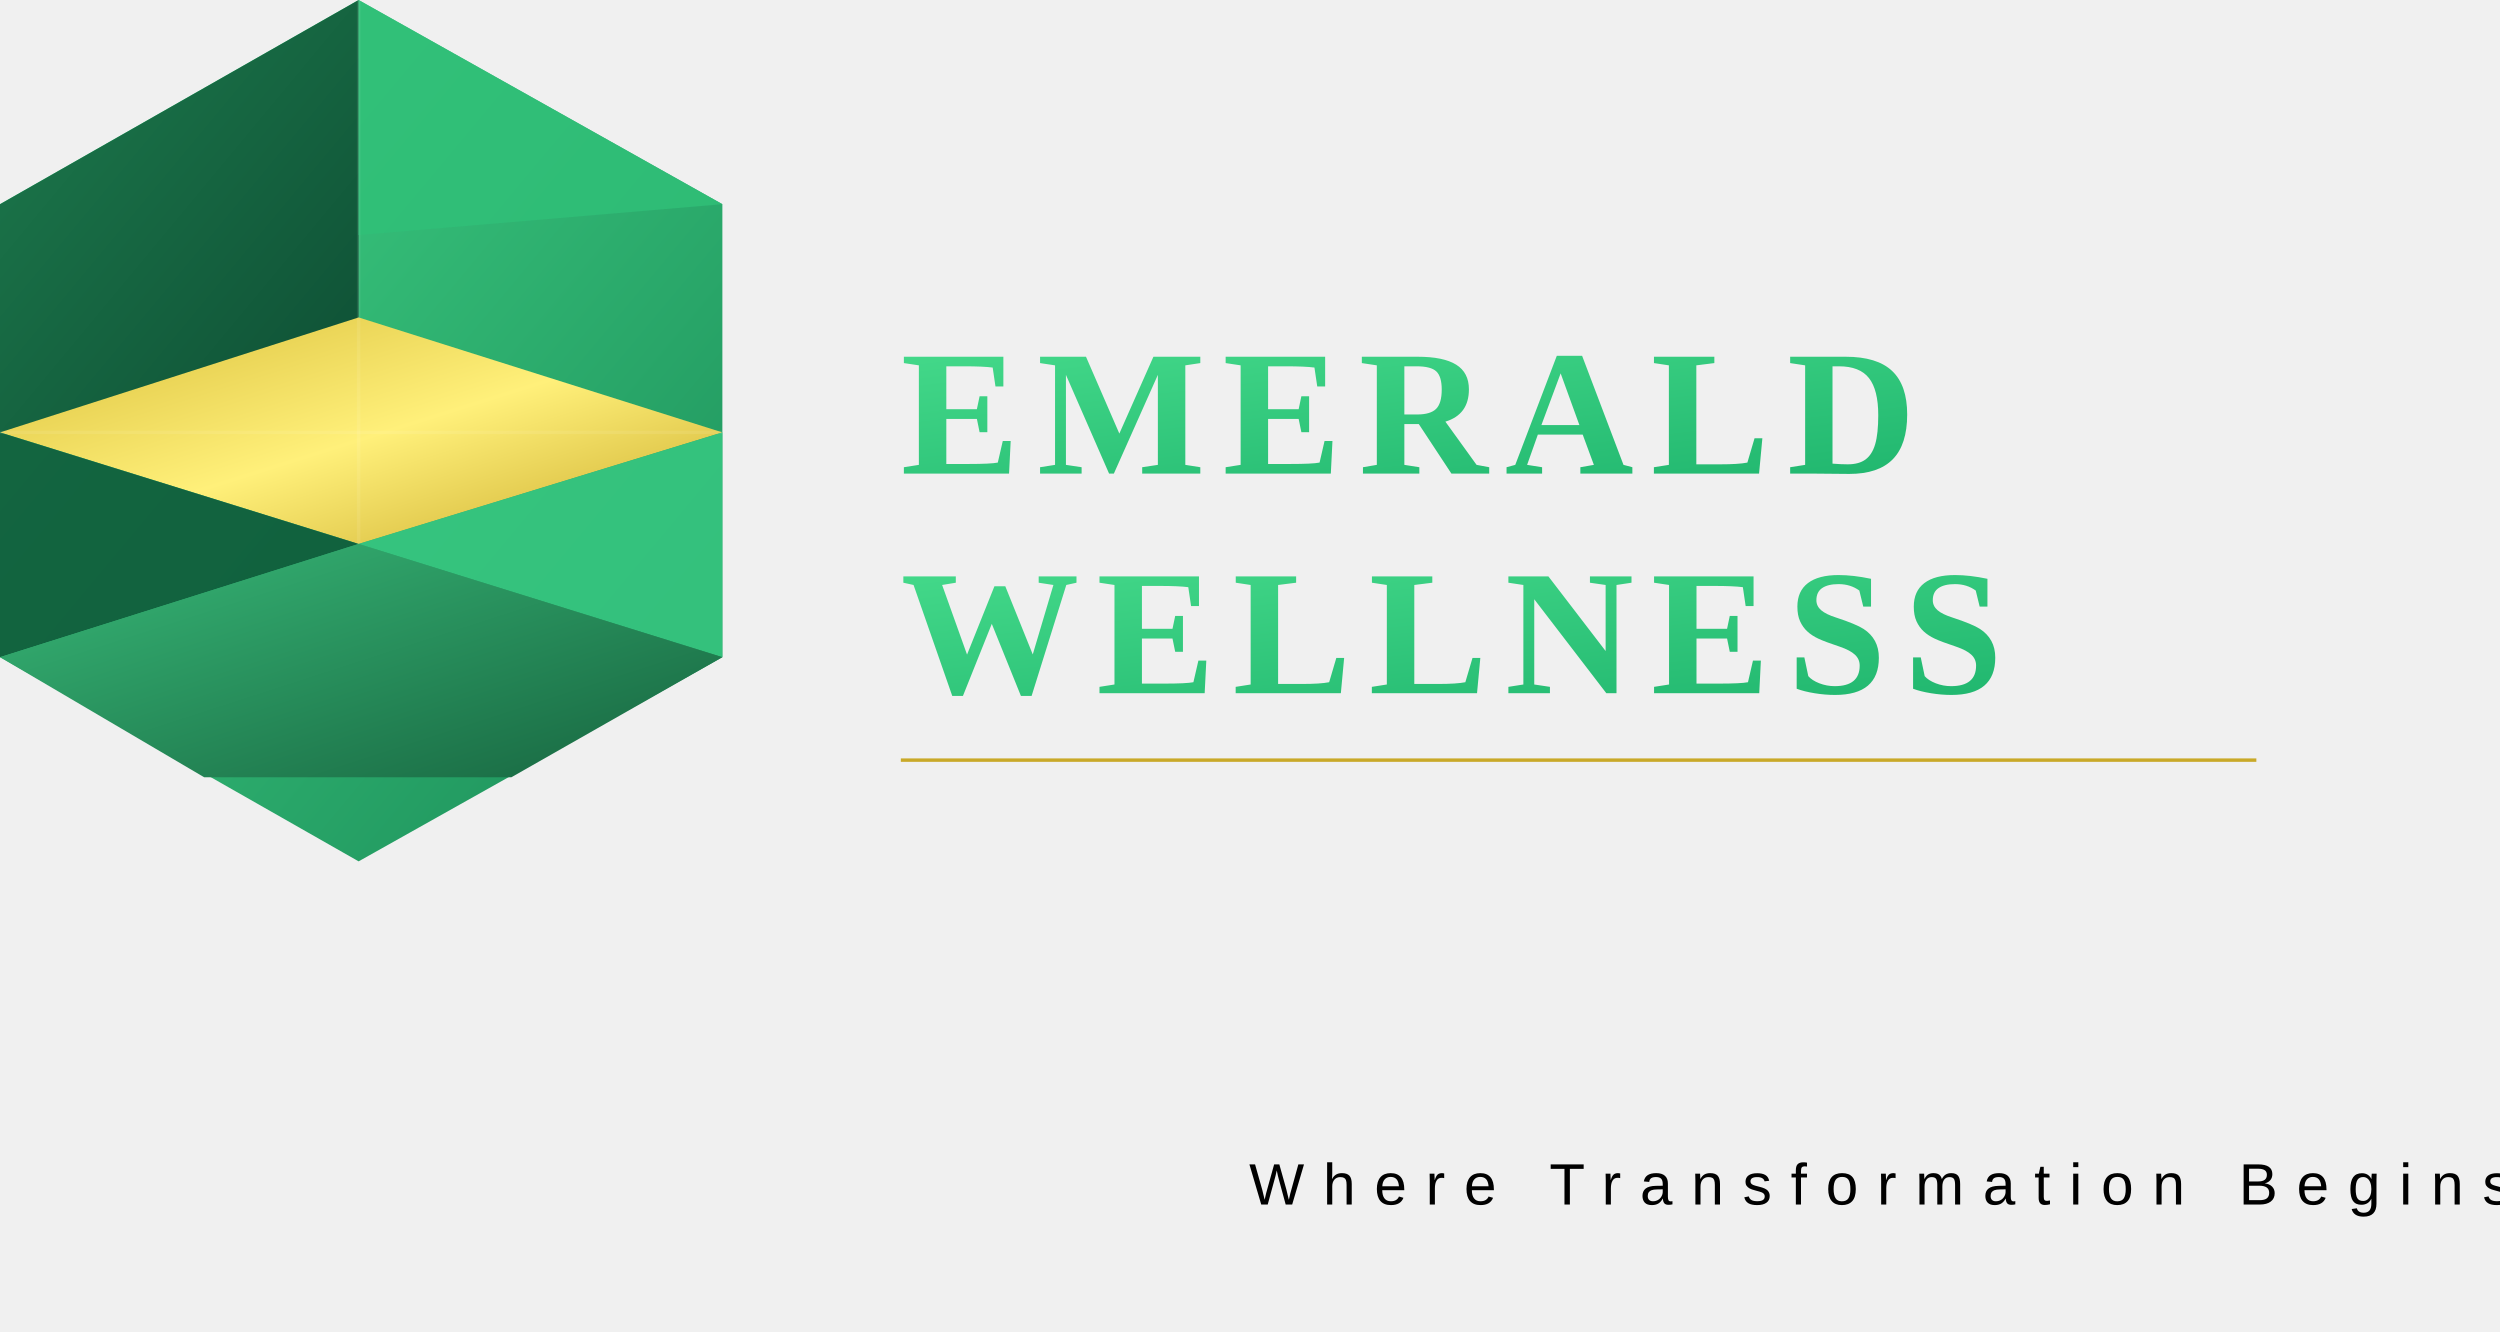
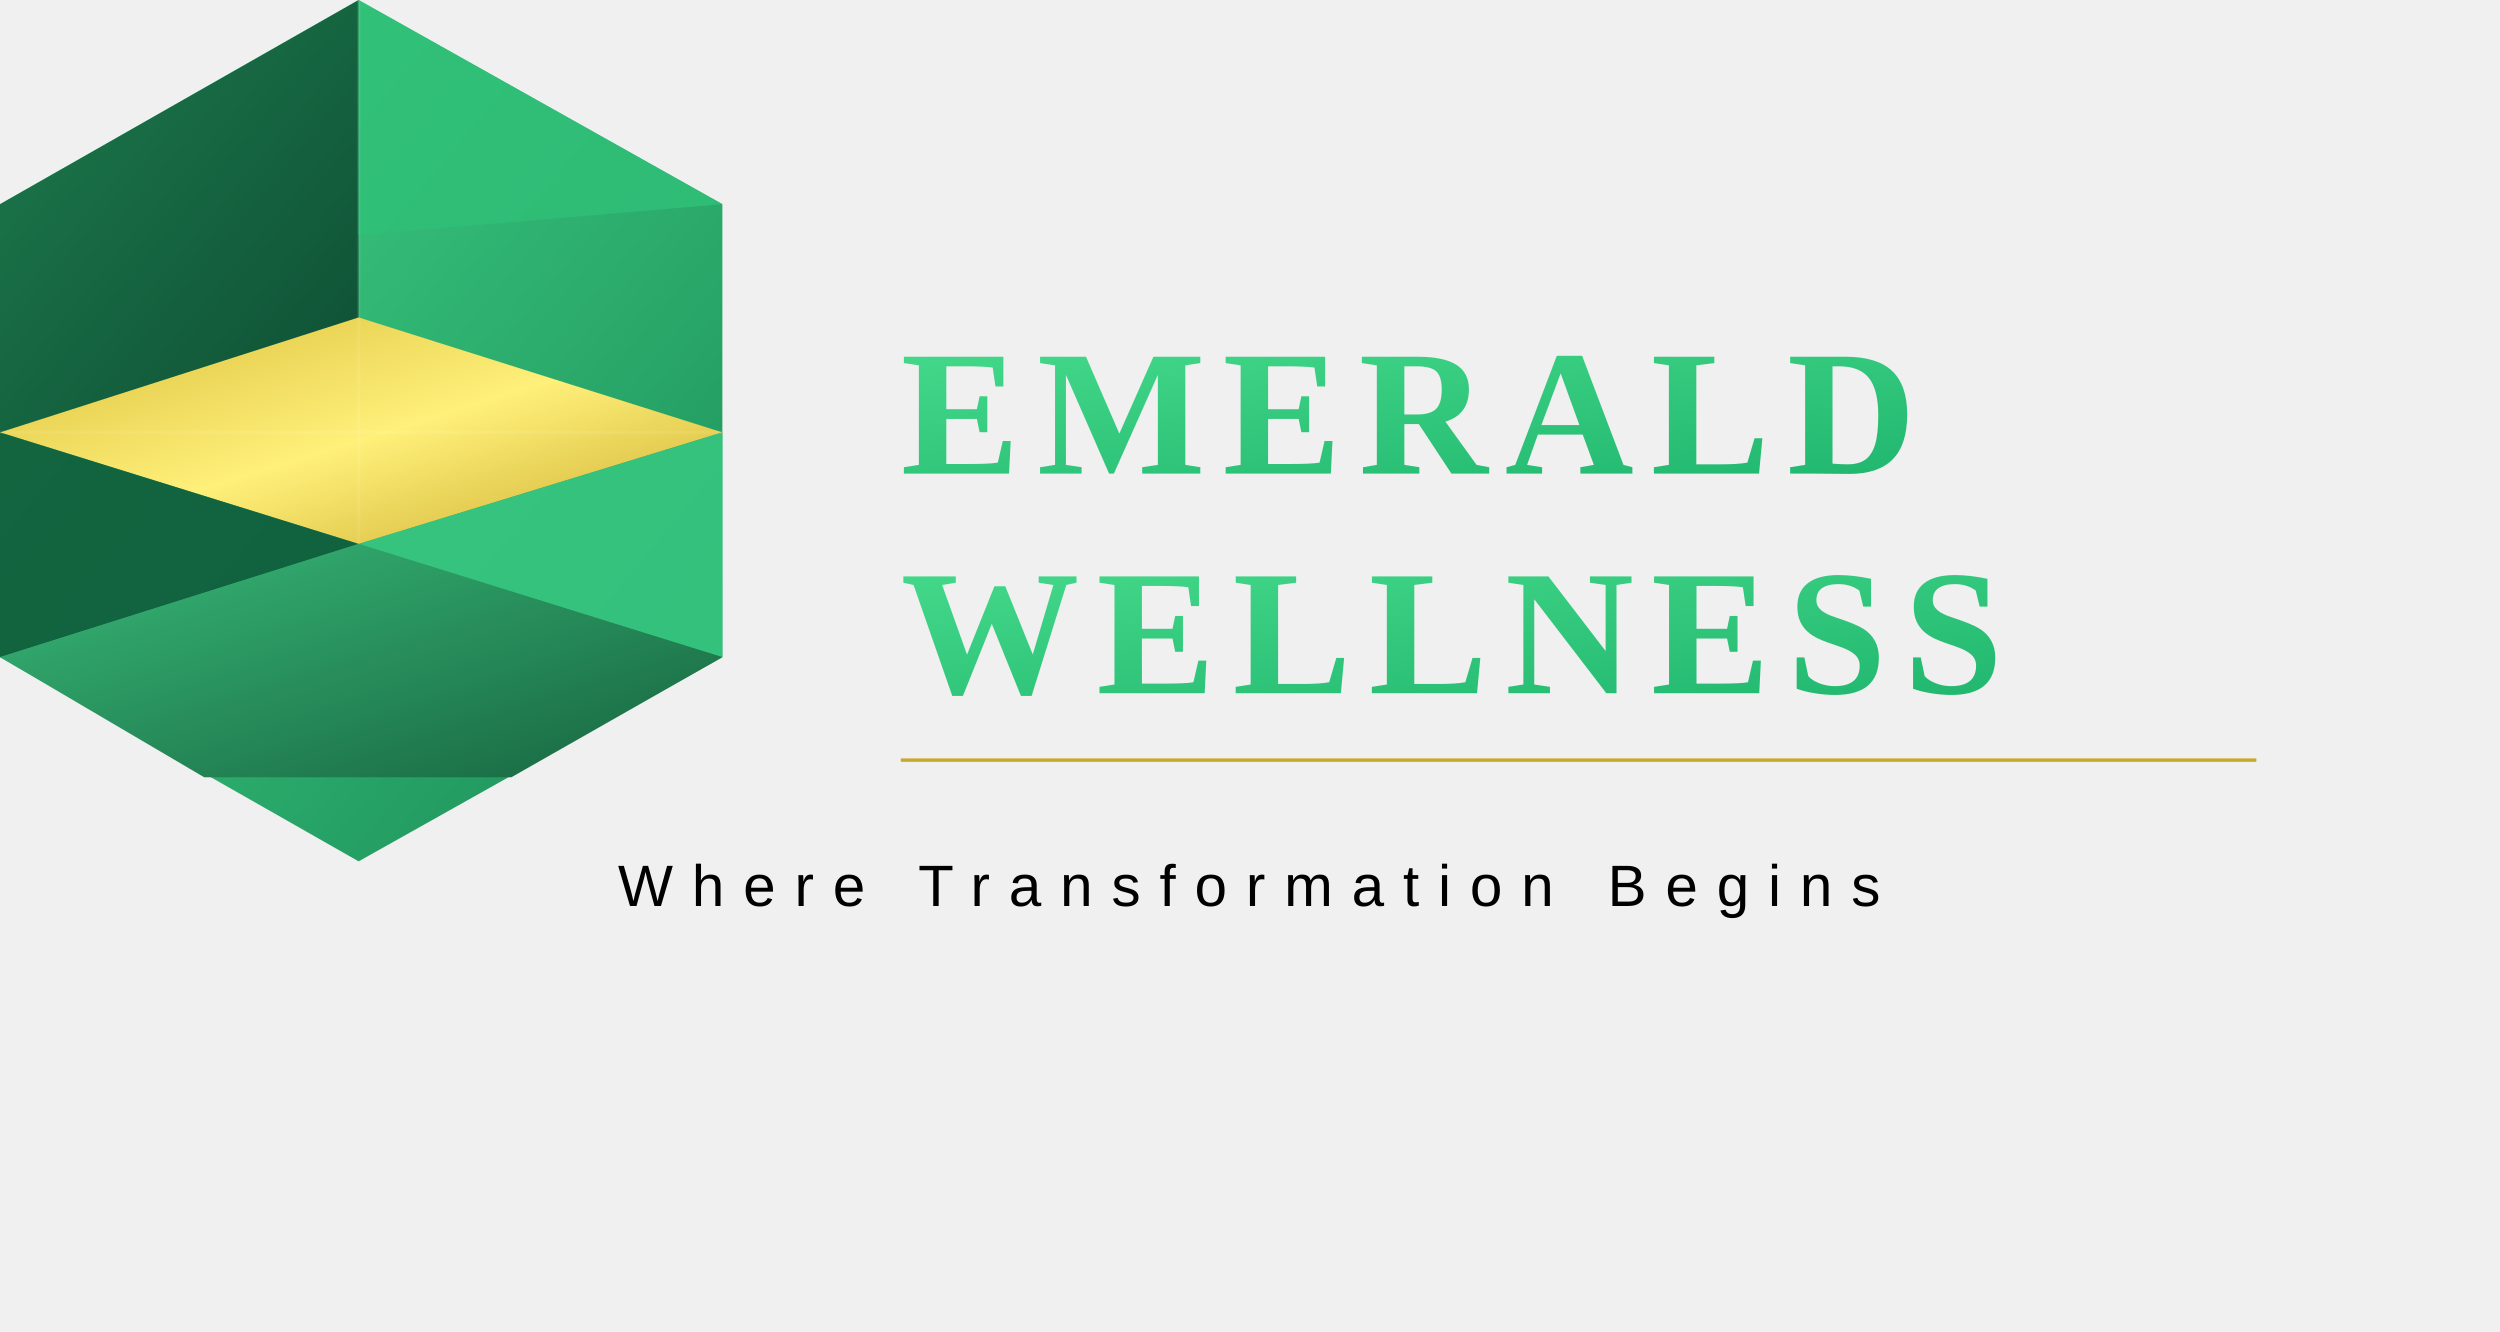
<svg xmlns="http://www.w3.org/2000/svg" viewBox="0 0 1457 776" role="img" aria-labelledby="title desc">
  <defs>
    <linearGradient id="emeraldLeft" x1="0" y1="0" x2="1" y2="1">
      <stop offset="0" stop-color="#1d7b4d" />
      <stop offset="1" stop-color="#0e4e34" />
    </linearGradient>
    <linearGradient id="emeraldRight" x1="0" y1="0" x2="1" y2="1">
      <stop offset="0" stop-color="#43d889" />
      <stop offset="1" stop-color="#1b8c58" />
    </linearGradient>
    <linearGradient id="emeraldBottom" x1="0" y1="0" x2="1" y2="1">
      <stop offset="0" stop-color="#38b978" />
      <stop offset="1" stop-color="#17643f" />
    </linearGradient>
    <linearGradient id="goldFacet" x1="0" y1="0" x2="1" y2="1">
      <stop offset="0" stop-color="#d8bd38" />
      <stop offset="0.52" stop-color="#fff07a" />
      <stop offset="1" stop-color="#c9a928" />
    </linearGradient>
    <linearGradient id="brandGreen" x1="0" y1="0" x2="1" y2="1">
      <stop offset="0" stop-color="#43d889" />
      <stop offset="1" stop-color="#21b76f" />
    </linearGradient>
  </defs>
  <g id="gem-mark">
    <polygon points="209,0 421,119 421,383 209,502 0,383 0,119" fill="url(#emeraldRight)" />
    <polygon points="0,119 209,0 209,252 0,252" fill="url(#emeraldLeft)" />
    <polygon points="209,0 421,119 209,137" fill="#2fbf78" opacity=".82" />
    <polygon points="0,252 209,185 421,252 209,317" fill="url(#goldFacet)" />
    <polygon points="0,252 209,317 0,383" fill="#0d5637" opacity=".86" />
    <polygon points="209,317 421,252 421,383" fill="#36c680" opacity=".88" />
    <polygon points="0,383 209,317 421,383 298,453 119,453" fill="url(#emeraldBottom)" />
    <path d="M209 0v317" stroke="#ffffff" stroke-opacity=".08" stroke-width="2" />
    <path d="M0 252h421" stroke="#ffffff" stroke-opacity=".08" stroke-width="2" />
  </g>
  <g id="wordmark">
    <text x="525" y="276" font-family="Georgia, 'Times New Roman', serif" font-size="104" font-weight="700" letter-spacing="10" fill="url(#brandGreen)">EMERALD</text>
    <text x="525" y="404" font-family="Georgia, 'Times New Roman', serif" font-size="104" font-weight="700" letter-spacing="10" fill="url(#brandGreen)">WELLNESS</text>
    <line x1="525" y1="443" x2="1315" y2="443" stroke="#c9a928" stroke-width="2" />
-     <text x="728" y="702" font-family="Arial, Helvetica, sans-serif" font-size="34" font-weight="500" letter-spacing="11" fill="#000000">Where Transformation Begins</text>
+     <text x="728" y="528" font-family="Arial, Helvetica, sans-serif" font-size="34" font-weight="500" letter-spacing="11" text-anchor="middle" fill="#000000">Where Transformation Begins</text>
  </g>
</svg>
